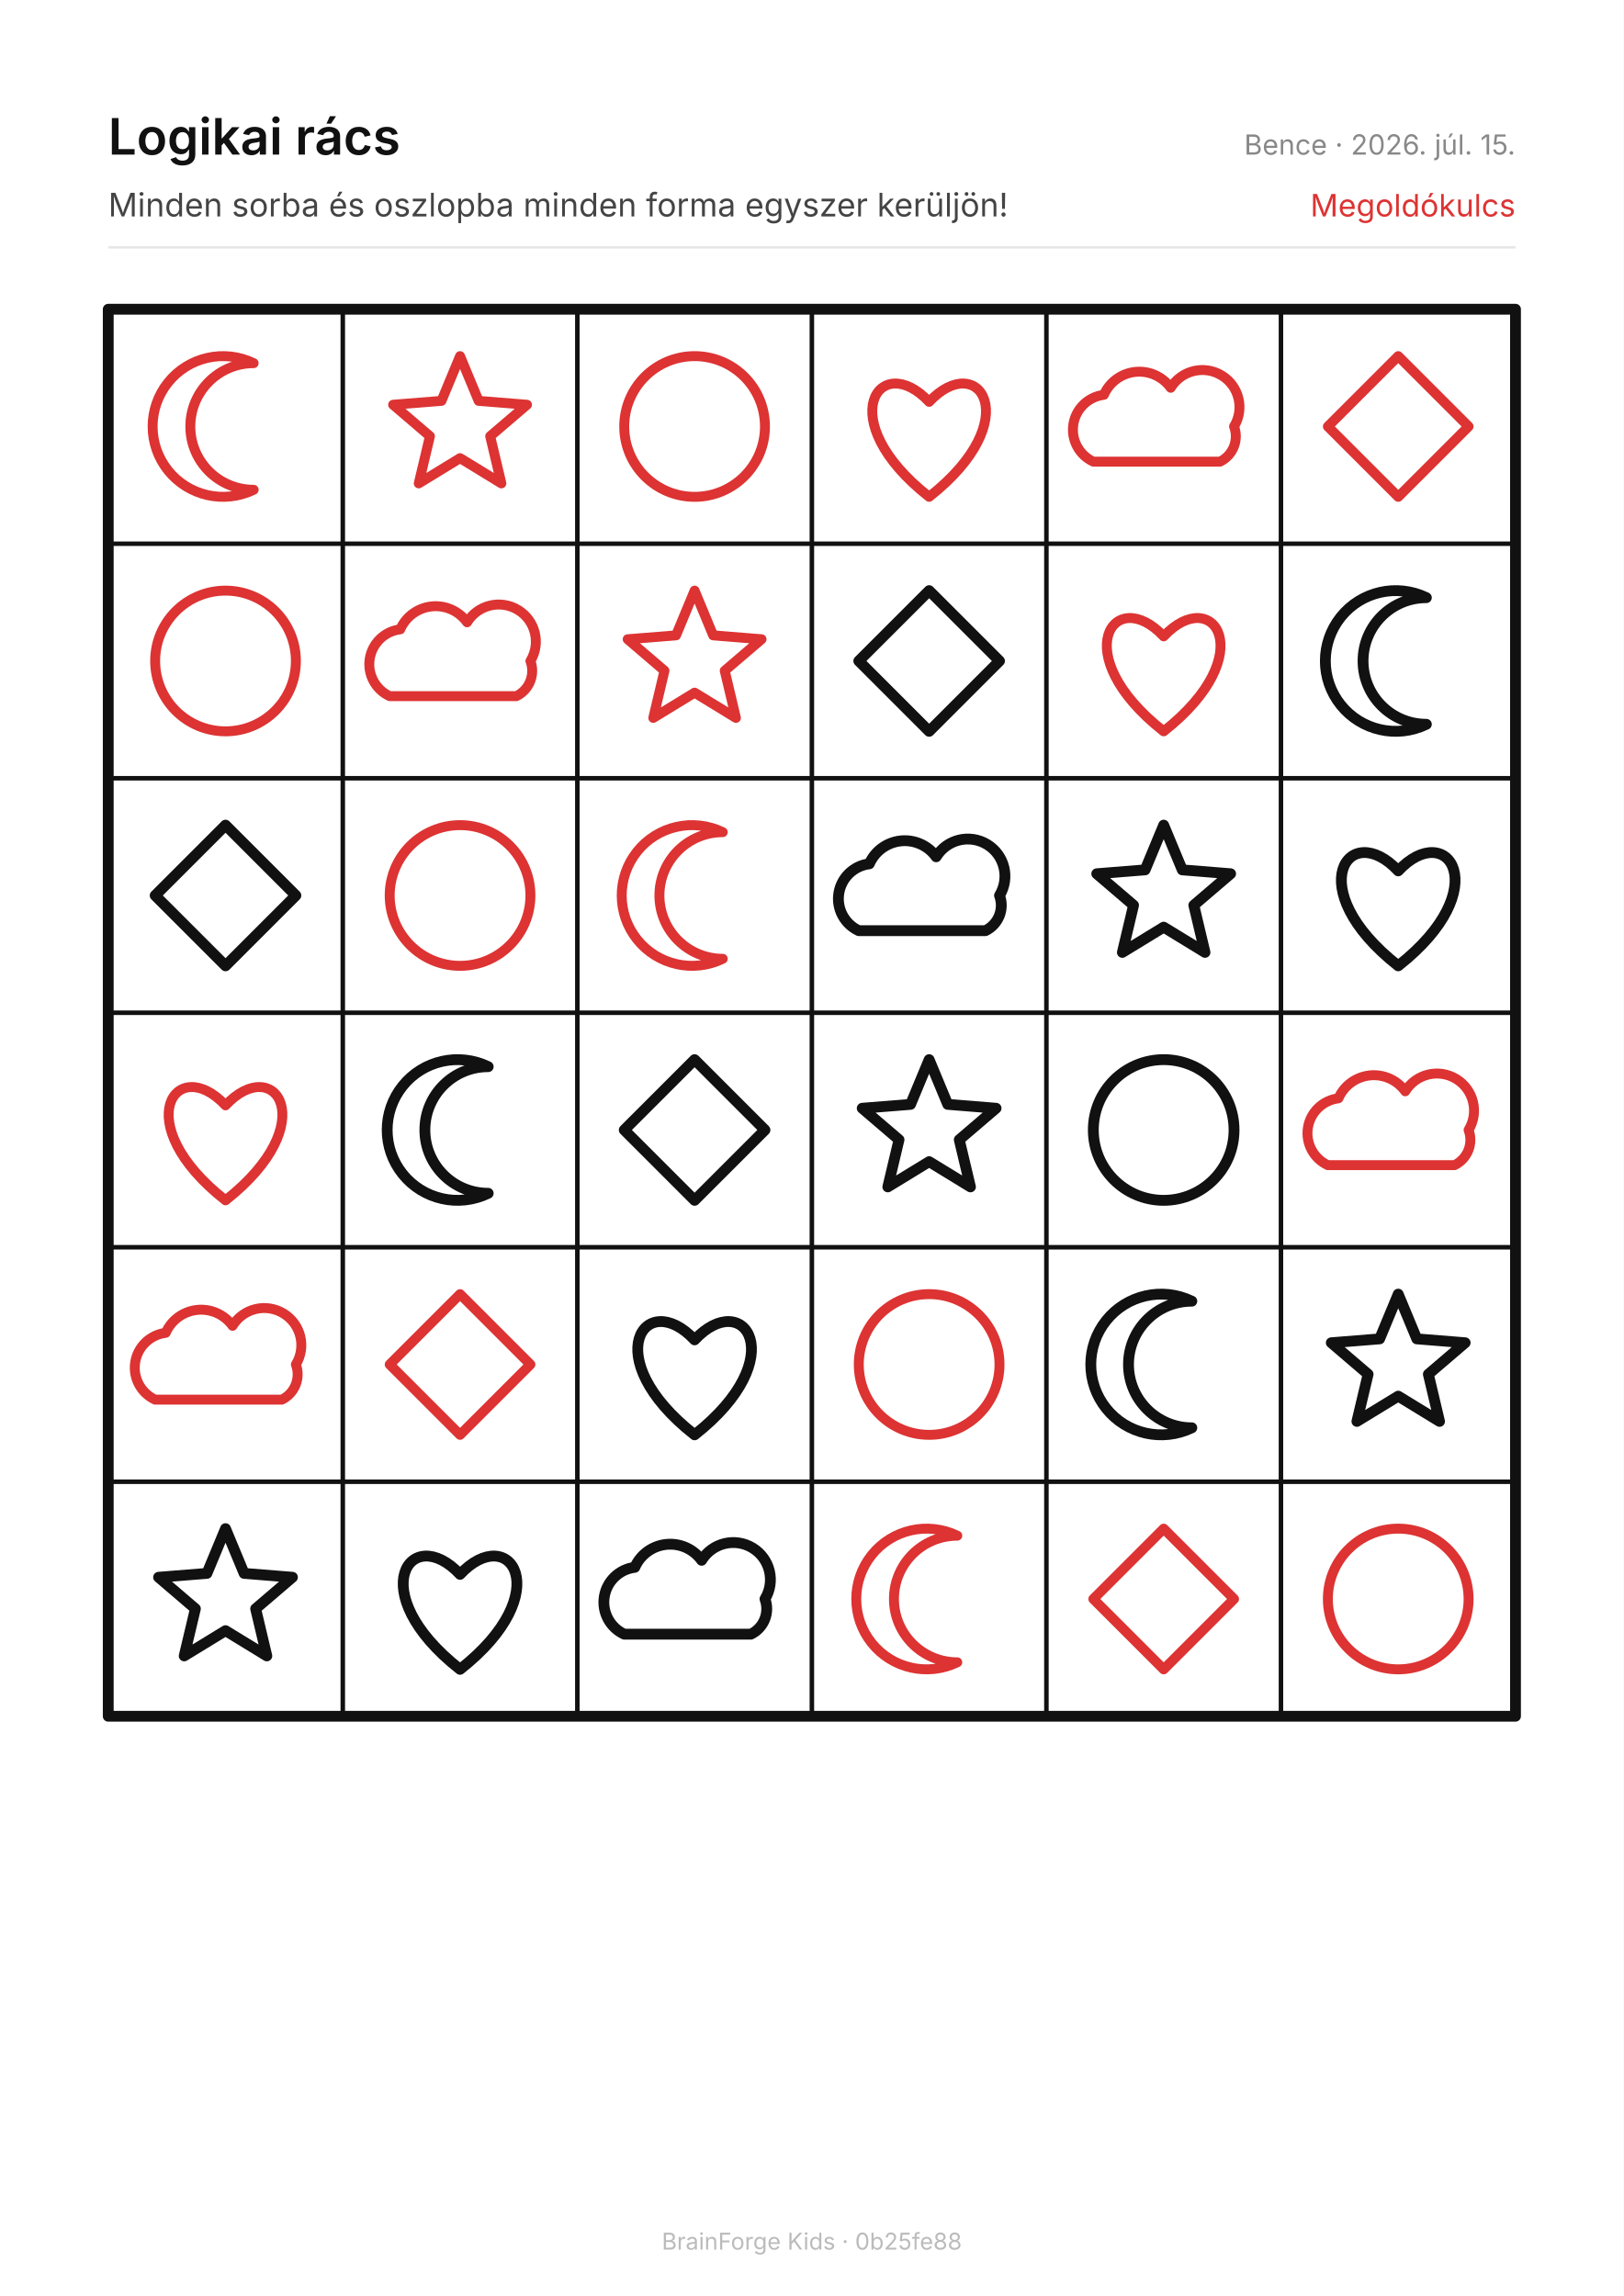
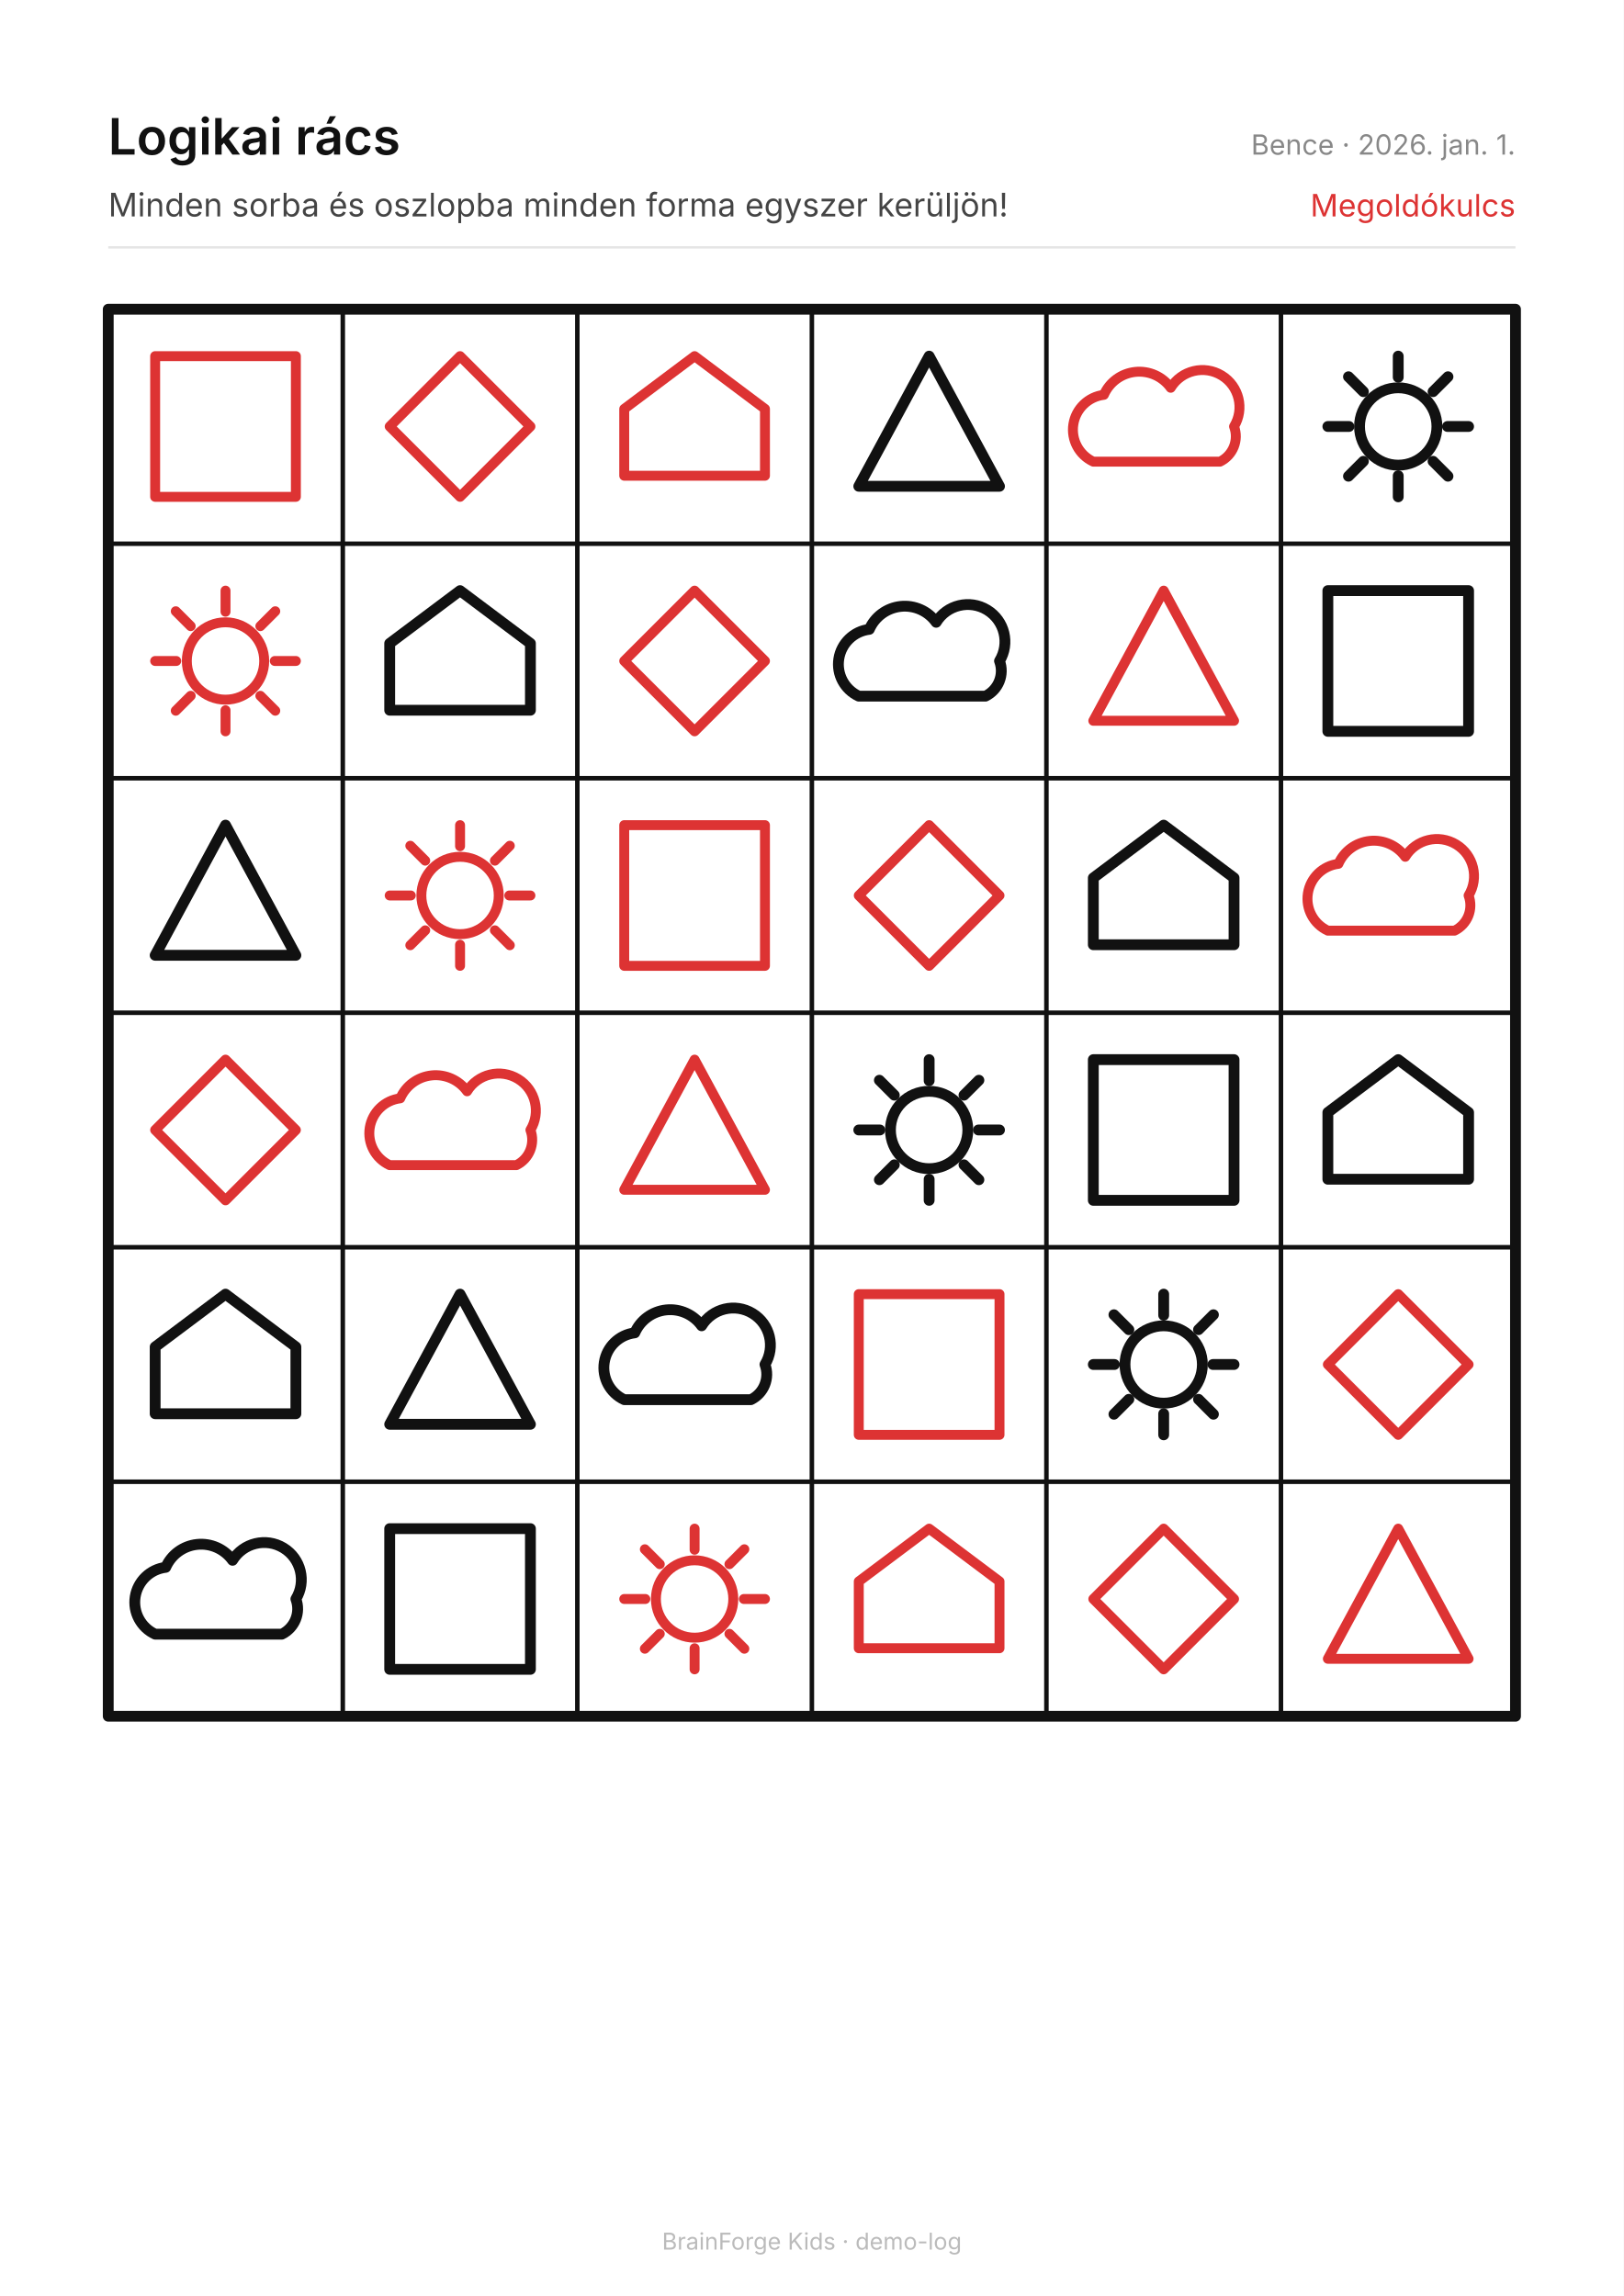
<svg xmlns="http://www.w3.org/2000/svg" width="210mm" height="297mm" viewBox="0 0 210 297" font-family="system-ui, -apple-system, sans-serif">
  <rect width="210" height="297" fill="#fff" />
  <text x="14" y="20" font-size="6.5" font-weight="600" fill="#111">Logikai rács</text>
-   <text x="196" y="20" font-size="3.6" fill="#888" text-anchor="end">Bence  ·  2026. júl. 15.</text>
+   <text x="196" y="20" font-size="3.6" fill="#888" text-anchor="end">Bence  ·  2026. jan. 1.</text>
  <text x="14" y="28" font-size="4.2" fill="#444">Minden sorba és oszlopba minden forma egyszer kerüljön!</text>
  <line x1="14" y1="32" x2="196" y2="32" stroke="#e5e5e5" stroke-width="0.3" />
  <text x="196" y="28" font-size="4" fill="#d33" text-anchor="end">Megoldókulcs</text>
  <g transform="translate(14.00 40.00) scale(1.1667)">
    <g>
      <rect x="0" y="0" width="156" height="156" fill="none" stroke="#111" stroke-width="1.20" stroke-linejoin="round" stroke-linecap="round" />
      <path d="M 26 0 L 26 156" fill="none" stroke="#111" stroke-width="0.50" stroke-linejoin="round" stroke-linecap="round" />
      <path d="M 0 26 L 156 26" fill="none" stroke="#111" stroke-width="0.50" stroke-linejoin="round" stroke-linecap="round" />
      <path d="M 52 0 L 52 156" fill="none" stroke="#111" stroke-width="0.50" stroke-linejoin="round" stroke-linecap="round" />
      <path d="M 0 52 L 156 52" fill="none" stroke="#111" stroke-width="0.50" stroke-linejoin="round" stroke-linecap="round" />
      <path d="M 78 0 L 78 156" fill="none" stroke="#111" stroke-width="0.50" stroke-linejoin="round" stroke-linecap="round" />
      <path d="M 0 78 L 156 78" fill="none" stroke="#111" stroke-width="0.50" stroke-linejoin="round" stroke-linecap="round" />
      <path d="M 104 0 L 104 156" fill="none" stroke="#111" stroke-width="0.50" stroke-linejoin="round" stroke-linecap="round" />
      <path d="M 0 104 L 156 104" fill="none" stroke="#111" stroke-width="0.50" stroke-linejoin="round" stroke-linecap="round" />
      <path d="M 130 0 L 130 156" fill="none" stroke="#111" stroke-width="0.50" stroke-linejoin="round" stroke-linecap="round" />
      <path d="M 0 130 L 156 130" fill="none" stroke="#111" stroke-width="0.50" stroke-linejoin="round" stroke-linecap="round" />
-       <path d="M 91 31.2 L 98.8 39 L 91 46.8 L 83.2 39 Z" fill="none" stroke="#111" stroke-width="1.20" stroke-linejoin="round" stroke-linecap="round" />
-       <path d="M 146.12 31.98 A 7.8 7.8 0 1 0 146.12 46.02 A 5.616 5.616 0 1 1 146.12 31.98 Z" fill="none" stroke="#111" stroke-width="1.20" stroke-linejoin="round" stroke-linecap="round" />
-       <path d="M 13 57.2 L 20.8 65 L 13 72.8 L 5.2 65 Z" fill="none" stroke="#111" stroke-width="1.20" stroke-linejoin="round" stroke-linecap="round" />
-       <path d="M 83.2 68.9 a 3.9 3.9 0 0 1 1.17 -7.41 a 4.29 4.29 0 0 1 7.41 -0.78 a 3.9 3.9 0 0 1 7.02 4.29 a 3.12 3.12 0 0 1 -1.56 3.9 Z" fill="none" stroke="#111" stroke-width="1.20" stroke-linejoin="round" stroke-linecap="round" />
-       <path d="M 117.00,57.20 L 119.06,62.16 L 124.42,62.59 L 120.34,66.08 L 121.58,71.31 L 117.00,68.51 L 112.42,71.31 L 113.66,66.08 L 109.58,62.59 L 114.94,62.16 Z" fill="none" stroke="#111" stroke-width="1.20" stroke-linejoin="round" stroke-linecap="round" />
-       <path d="M 143 72.8 C 132.08 64.22, 137.54 56.42, 143 62.27 C 148.46 56.42, 153.92 64.22, 143 72.8 Z" fill="none" stroke="#111" stroke-width="1.20" stroke-linejoin="round" stroke-linecap="round" />
-       <path d="M 42.12 83.98 A 7.8 7.8 0 1 0 42.12 98.02 A 5.616 5.616 0 1 1 42.12 83.98 Z" fill="none" stroke="#111" stroke-width="1.20" stroke-linejoin="round" stroke-linecap="round" />
-       <path d="M 65 83.2 L 72.8 91 L 65 98.8 L 57.2 91 Z" fill="none" stroke="#111" stroke-width="1.20" stroke-linejoin="round" stroke-linecap="round" />
-       <path d="M 91.00,83.20 L 93.06,88.16 L 98.42,88.59 L 94.34,92.08 L 95.58,97.31 L 91.00,94.51 L 86.42,97.31 L 87.66,92.08 L 83.58,88.59 L 88.94,88.16 Z" fill="none" stroke="#111" stroke-width="1.20" stroke-linejoin="round" stroke-linecap="round" />
-       <circle cx="117" cy="91" r="7.80" fill="none" stroke="#111" stroke-width="1.20" stroke-linejoin="round" stroke-linecap="round" />
-       <path d="M 65 124.8 C 54.08 116.22, 59.54 108.42, 65 114.27 C 70.46 108.42, 75.92 116.22, 65 124.8 Z" fill="none" stroke="#111" stroke-width="1.20" stroke-linejoin="round" stroke-linecap="round" />
-       <path d="M 120.12 109.98 A 7.8 7.8 0 1 0 120.12 124.02 A 5.616 5.616 0 1 1 120.12 109.98 Z" fill="none" stroke="#111" stroke-width="1.20" stroke-linejoin="round" stroke-linecap="round" />
-       <path d="M 143.00,109.20 L 145.06,114.16 L 150.42,114.59 L 146.34,118.08 L 147.58,123.31 L 143.00,120.51 L 138.42,123.31 L 139.66,118.08 L 135.58,114.59 L 140.94,114.16 Z" fill="none" stroke="#111" stroke-width="1.20" stroke-linejoin="round" stroke-linecap="round" />
-       <path d="M 13.00,135.20 L 15.06,140.16 L 20.42,140.59 L 16.34,144.08 L 17.58,149.31 L 13.00,146.51 L 8.42,149.31 L 9.66,144.08 L 5.58,140.59 L 10.94,140.16 Z" fill="none" stroke="#111" stroke-width="1.20" stroke-linejoin="round" stroke-linecap="round" />
-       <path d="M 39 150.8 C 28.08 142.22, 33.54 134.42, 39 140.27 C 44.46 134.42, 49.92 142.22, 39 150.8 Z" fill="none" stroke="#111" stroke-width="1.20" stroke-linejoin="round" stroke-linecap="round" />
-       <path d="M 57.2 146.9 a 3.9 3.9 0 0 1 1.17 -7.41 a 4.29 4.29 0 0 1 7.41 -0.78 a 3.9 3.9 0 0 1 7.02 4.29 a 3.12 3.12 0 0 1 -1.56 3.9 Z" fill="none" stroke="#111" stroke-width="1.20" stroke-linejoin="round" stroke-linecap="round" />
-       <path d="M 16.12 5.98 A 7.8 7.8 0 1 0 16.12 20.02 A 5.616 5.616 0 1 1 16.12 5.98 Z" fill="none" stroke="#d33" stroke-width="1.10" stroke-linejoin="round" stroke-linecap="round" />
-       <path d="M 39.00,5.20 L 41.06,10.16 L 46.42,10.59 L 42.34,14.08 L 43.58,19.31 L 39.00,16.51 L 34.42,19.31 L 35.66,14.08 L 31.58,10.59 L 36.94,10.16 Z" fill="none" stroke="#d33" stroke-width="1.10" stroke-linejoin="round" stroke-linecap="round" />
-       <circle cx="65" cy="13" r="7.80" fill="none" stroke="#d33" stroke-width="1.10" stroke-linejoin="round" stroke-linecap="round" />
-       <path d="M 91 20.8 C 80.08 12.22, 85.54 4.42, 91 10.27 C 96.46 4.42, 101.92 12.22, 91 20.8 Z" fill="none" stroke="#d33" stroke-width="1.10" stroke-linejoin="round" stroke-linecap="round" />
+       <path d="M 91 5.2 L 98.8 19.63 L 83.2 19.63 Z" fill="none" stroke="#111" stroke-width="1.20" stroke-linejoin="round" stroke-linecap="round" />
+       <circle cx="143" cy="13" r="4.29" fill="none" stroke="#111" stroke-width="1.20" stroke-linejoin="round" stroke-linecap="round" />
+       <path d="M 148.46 13 L 150.8 13" fill="none" stroke="#111" stroke-width="1.20" stroke-linejoin="round" stroke-linecap="round" />
+       <path d="M 146.861 16.861 L 148.515 18.515" fill="none" stroke="#111" stroke-width="1.20" stroke-linejoin="round" stroke-linecap="round" />
+       <path d="M 143 18.46 L 143 20.8" fill="none" stroke="#111" stroke-width="1.20" stroke-linejoin="round" stroke-linecap="round" />
+       <path d="M 139.139 16.861 L 137.485 18.515" fill="none" stroke="#111" stroke-width="1.20" stroke-linejoin="round" stroke-linecap="round" />
+       <path d="M 137.54 13 L 135.2 13" fill="none" stroke="#111" stroke-width="1.20" stroke-linejoin="round" stroke-linecap="round" />
+       <path d="M 139.139 9.139 L 137.485 7.485" fill="none" stroke="#111" stroke-width="1.20" stroke-linejoin="round" stroke-linecap="round" />
+       <path d="M 143 7.54 L 143 5.2" fill="none" stroke="#111" stroke-width="1.20" stroke-linejoin="round" stroke-linecap="round" />
+       <path d="M 146.861 9.139 L 148.515 7.485" fill="none" stroke="#111" stroke-width="1.20" stroke-linejoin="round" stroke-linecap="round" />
+       <path d="M 31.2 44.46 L 31.2 37.05 L 39 31.2 L 46.8 37.05 L 46.8 44.46 Z" fill="none" stroke="#111" stroke-width="1.20" stroke-linejoin="round" stroke-linecap="round" />
+       <path d="M 83.2 42.9 a 3.9 3.9 0 0 1 1.17 -7.41 a 4.29 4.29 0 0 1 7.41 -0.78 a 3.9 3.9 0 0 1 7.02 4.29 a 3.12 3.12 0 0 1 -1.56 3.9 Z" fill="none" stroke="#111" stroke-width="1.20" stroke-linejoin="round" stroke-linecap="round" />
+       <path d="M 135.2 31.2 h 15.6 v 15.6 h -15.6 Z" fill="none" stroke="#111" stroke-width="1.20" stroke-linejoin="round" stroke-linecap="round" rx="1.25" />
+       <path d="M 13 57.2 L 20.8 71.63 L 5.2 71.63 Z" fill="none" stroke="#111" stroke-width="1.20" stroke-linejoin="round" stroke-linecap="round" />
+       <path d="M 109.2 70.46 L 109.2 63.05 L 117 57.2 L 124.8 63.05 L 124.8 70.46 Z" fill="none" stroke="#111" stroke-width="1.20" stroke-linejoin="round" stroke-linecap="round" />
+       <circle cx="91" cy="91" r="4.29" fill="none" stroke="#111" stroke-width="1.20" stroke-linejoin="round" stroke-linecap="round" />
+       <path d="M 96.46 91 L 98.8 91" fill="none" stroke="#111" stroke-width="1.20" stroke-linejoin="round" stroke-linecap="round" />
+       <path d="M 94.861 94.861 L 96.515 96.515" fill="none" stroke="#111" stroke-width="1.20" stroke-linejoin="round" stroke-linecap="round" />
+       <path d="M 91 96.46 L 91 98.8" fill="none" stroke="#111" stroke-width="1.20" stroke-linejoin="round" stroke-linecap="round" />
+       <path d="M 87.139 94.861 L 85.485 96.515" fill="none" stroke="#111" stroke-width="1.20" stroke-linejoin="round" stroke-linecap="round" />
+       <path d="M 85.54 91 L 83.2 91" fill="none" stroke="#111" stroke-width="1.20" stroke-linejoin="round" stroke-linecap="round" />
+       <path d="M 87.139 87.139 L 85.485 85.485" fill="none" stroke="#111" stroke-width="1.20" stroke-linejoin="round" stroke-linecap="round" />
+       <path d="M 91 85.54 L 91 83.2" fill="none" stroke="#111" stroke-width="1.20" stroke-linejoin="round" stroke-linecap="round" />
+       <path d="M 94.861 87.139 L 96.515 85.485" fill="none" stroke="#111" stroke-width="1.20" stroke-linejoin="round" stroke-linecap="round" />
+       <path d="M 109.2 83.2 h 15.6 v 15.6 h -15.6 Z" fill="none" stroke="#111" stroke-width="1.20" stroke-linejoin="round" stroke-linecap="round" rx="1.25" />
+       <path d="M 135.2 96.46 L 135.2 89.05 L 143 83.2 L 150.8 89.05 L 150.8 96.46 Z" fill="none" stroke="#111" stroke-width="1.20" stroke-linejoin="round" stroke-linecap="round" />
+       <path d="M 5.2 122.46 L 5.2 115.05 L 13 109.2 L 20.8 115.05 L 20.8 122.46 Z" fill="none" stroke="#111" stroke-width="1.20" stroke-linejoin="round" stroke-linecap="round" />
+       <path d="M 39 109.2 L 46.8 123.63 L 31.2 123.63 Z" fill="none" stroke="#111" stroke-width="1.20" stroke-linejoin="round" stroke-linecap="round" />
+       <path d="M 57.2 120.9 a 3.9 3.9 0 0 1 1.17 -7.41 a 4.29 4.29 0 0 1 7.41 -0.78 a 3.9 3.9 0 0 1 7.02 4.29 a 3.12 3.12 0 0 1 -1.56 3.9 Z" fill="none" stroke="#111" stroke-width="1.20" stroke-linejoin="round" stroke-linecap="round" />
+       <circle cx="117" cy="117" r="4.29" fill="none" stroke="#111" stroke-width="1.20" stroke-linejoin="round" stroke-linecap="round" />
+       <path d="M 122.46 117 L 124.8 117" fill="none" stroke="#111" stroke-width="1.20" stroke-linejoin="round" stroke-linecap="round" />
+       <path d="M 120.861 120.861 L 122.515 122.515" fill="none" stroke="#111" stroke-width="1.20" stroke-linejoin="round" stroke-linecap="round" />
+       <path d="M 117 122.46 L 117 124.8" fill="none" stroke="#111" stroke-width="1.20" stroke-linejoin="round" stroke-linecap="round" />
+       <path d="M 113.139 120.861 L 111.485 122.515" fill="none" stroke="#111" stroke-width="1.20" stroke-linejoin="round" stroke-linecap="round" />
+       <path d="M 111.54 117 L 109.2 117" fill="none" stroke="#111" stroke-width="1.20" stroke-linejoin="round" stroke-linecap="round" />
+       <path d="M 113.139 113.139 L 111.485 111.485" fill="none" stroke="#111" stroke-width="1.20" stroke-linejoin="round" stroke-linecap="round" />
+       <path d="M 117 111.54 L 117 109.2" fill="none" stroke="#111" stroke-width="1.20" stroke-linejoin="round" stroke-linecap="round" />
+       <path d="M 120.861 113.139 L 122.515 111.485" fill="none" stroke="#111" stroke-width="1.20" stroke-linejoin="round" stroke-linecap="round" />
+       <path d="M 5.2 146.9 a 3.9 3.9 0 0 1 1.17 -7.41 a 4.29 4.29 0 0 1 7.41 -0.78 a 3.9 3.9 0 0 1 7.02 4.29 a 3.12 3.12 0 0 1 -1.56 3.9 Z" fill="none" stroke="#111" stroke-width="1.20" stroke-linejoin="round" stroke-linecap="round" />
+       <path d="M 31.2 135.2 h 15.6 v 15.6 h -15.6 Z" fill="none" stroke="#111" stroke-width="1.20" stroke-linejoin="round" stroke-linecap="round" rx="1.25" />
+       <path d="M 5.2 5.2 h 15.6 v 15.6 h -15.6 Z" fill="none" stroke="#d33" stroke-width="1.10" stroke-linejoin="round" stroke-linecap="round" rx="1.25" />
+       <path d="M 39 5.2 L 46.8 13 L 39 20.8 L 31.2 13 Z" fill="none" stroke="#d33" stroke-width="1.10" stroke-linejoin="round" stroke-linecap="round" />
+       <path d="M 57.2 18.46 L 57.2 11.05 L 65 5.2 L 72.8 11.05 L 72.8 18.46 Z" fill="none" stroke="#d33" stroke-width="1.10" stroke-linejoin="round" stroke-linecap="round" />
      <path d="M 109.2 16.9 a 3.9 3.9 0 0 1 1.17 -7.41 a 4.29 4.29 0 0 1 7.41 -0.78 a 3.9 3.9 0 0 1 7.02 4.29 a 3.12 3.12 0 0 1 -1.56 3.9 Z" fill="none" stroke="#d33" stroke-width="1.10" stroke-linejoin="round" stroke-linecap="round" />
-       <path d="M 143 5.2 L 150.8 13 L 143 20.8 L 135.2 13 Z" fill="none" stroke="#d33" stroke-width="1.10" stroke-linejoin="round" stroke-linecap="round" />
-       <circle cx="13" cy="39" r="7.80" fill="none" stroke="#d33" stroke-width="1.10" stroke-linejoin="round" stroke-linecap="round" />
-       <path d="M 31.2 42.9 a 3.9 3.9 0 0 1 1.17 -7.41 a 4.29 4.29 0 0 1 7.41 -0.78 a 3.9 3.9 0 0 1 7.02 4.29 a 3.12 3.12 0 0 1 -1.56 3.9 Z" fill="none" stroke="#d33" stroke-width="1.10" stroke-linejoin="round" stroke-linecap="round" />
-       <path d="M 65.00,31.20 L 67.06,36.16 L 72.42,36.59 L 68.34,40.08 L 69.58,45.31 L 65.00,42.51 L 60.42,45.31 L 61.66,40.08 L 57.58,36.59 L 62.94,36.16 Z" fill="none" stroke="#d33" stroke-width="1.10" stroke-linejoin="round" stroke-linecap="round" />
-       <path d="M 117 46.8 C 106.08 38.22, 111.54 30.42, 117 36.27 C 122.46 30.42, 127.92 38.22, 117 46.8 Z" fill="none" stroke="#d33" stroke-width="1.10" stroke-linejoin="round" stroke-linecap="round" />
-       <circle cx="39" cy="65" r="7.80" fill="none" stroke="#d33" stroke-width="1.10" stroke-linejoin="round" stroke-linecap="round" />
-       <path d="M 68.12 57.98 A 7.8 7.8 0 1 0 68.12 72.02 A 5.616 5.616 0 1 1 68.12 57.98 Z" fill="none" stroke="#d33" stroke-width="1.10" stroke-linejoin="round" stroke-linecap="round" />
-       <path d="M 13 98.8 C 2.08 90.22, 7.54 82.42, 13 88.27 C 18.46 82.42, 23.92 90.22, 13 98.8 Z" fill="none" stroke="#d33" stroke-width="1.10" stroke-linejoin="round" stroke-linecap="round" />
-       <path d="M 135.2 94.9 a 3.9 3.9 0 0 1 1.17 -7.41 a 4.29 4.29 0 0 1 7.41 -0.78 a 3.9 3.9 0 0 1 7.02 4.29 a 3.12 3.12 0 0 1 -1.56 3.9 Z" fill="none" stroke="#d33" stroke-width="1.10" stroke-linejoin="round" stroke-linecap="round" />
-       <path d="M 5.2 120.9 a 3.9 3.9 0 0 1 1.17 -7.41 a 4.29 4.29 0 0 1 7.41 -0.78 a 3.9 3.9 0 0 1 7.02 4.29 a 3.12 3.12 0 0 1 -1.56 3.9 Z" fill="none" stroke="#d33" stroke-width="1.10" stroke-linejoin="round" stroke-linecap="round" />
-       <path d="M 39 109.2 L 46.8 117 L 39 124.8 L 31.2 117 Z" fill="none" stroke="#d33" stroke-width="1.10" stroke-linejoin="round" stroke-linecap="round" />
-       <circle cx="91" cy="117" r="7.80" fill="none" stroke="#d33" stroke-width="1.10" stroke-linejoin="round" stroke-linecap="round" />
-       <path d="M 94.12 135.98 A 7.8 7.8 0 1 0 94.12 150.02 A 5.616 5.616 0 1 1 94.12 135.98 Z" fill="none" stroke="#d33" stroke-width="1.10" stroke-linejoin="round" stroke-linecap="round" />
+       <circle cx="13" cy="39" r="4.29" fill="none" stroke="#d33" stroke-width="1.10" stroke-linejoin="round" stroke-linecap="round" />
+       <path d="M 18.46 39 L 20.8 39" fill="none" stroke="#d33" stroke-width="1.10" stroke-linejoin="round" stroke-linecap="round" />
+       <path d="M 16.861 42.861 L 18.515 44.515" fill="none" stroke="#d33" stroke-width="1.10" stroke-linejoin="round" stroke-linecap="round" />
+       <path d="M 13 44.46 L 13 46.8" fill="none" stroke="#d33" stroke-width="1.10" stroke-linejoin="round" stroke-linecap="round" />
+       <path d="M 9.139 42.861 L 7.485 44.515" fill="none" stroke="#d33" stroke-width="1.10" stroke-linejoin="round" stroke-linecap="round" />
+       <path d="M 7.54 39 L 5.2 39" fill="none" stroke="#d33" stroke-width="1.10" stroke-linejoin="round" stroke-linecap="round" />
+       <path d="M 9.139 35.139 L 7.485 33.485" fill="none" stroke="#d33" stroke-width="1.10" stroke-linejoin="round" stroke-linecap="round" />
+       <path d="M 13 33.54 L 13 31.2" fill="none" stroke="#d33" stroke-width="1.10" stroke-linejoin="round" stroke-linecap="round" />
+       <path d="M 16.861 35.139 L 18.515 33.485" fill="none" stroke="#d33" stroke-width="1.10" stroke-linejoin="round" stroke-linecap="round" />
+       <path d="M 65 31.2 L 72.8 39 L 65 46.8 L 57.2 39 Z" fill="none" stroke="#d33" stroke-width="1.10" stroke-linejoin="round" stroke-linecap="round" />
+       <path d="M 117 31.2 L 124.8 45.63 L 109.2 45.63 Z" fill="none" stroke="#d33" stroke-width="1.10" stroke-linejoin="round" stroke-linecap="round" />
+       <circle cx="39" cy="65" r="4.29" fill="none" stroke="#d33" stroke-width="1.10" stroke-linejoin="round" stroke-linecap="round" />
+       <path d="M 44.46 65 L 46.8 65" fill="none" stroke="#d33" stroke-width="1.10" stroke-linejoin="round" stroke-linecap="round" />
+       <path d="M 42.861 68.861 L 44.515 70.515" fill="none" stroke="#d33" stroke-width="1.10" stroke-linejoin="round" stroke-linecap="round" />
+       <path d="M 39 70.46 L 39 72.8" fill="none" stroke="#d33" stroke-width="1.10" stroke-linejoin="round" stroke-linecap="round" />
+       <path d="M 35.139 68.861 L 33.485 70.515" fill="none" stroke="#d33" stroke-width="1.10" stroke-linejoin="round" stroke-linecap="round" />
+       <path d="M 33.54 65 L 31.2 65" fill="none" stroke="#d33" stroke-width="1.10" stroke-linejoin="round" stroke-linecap="round" />
+       <path d="M 35.139 61.139 L 33.485 59.485" fill="none" stroke="#d33" stroke-width="1.10" stroke-linejoin="round" stroke-linecap="round" />
+       <path d="M 39 59.54 L 39 57.2" fill="none" stroke="#d33" stroke-width="1.10" stroke-linejoin="round" stroke-linecap="round" />
+       <path d="M 42.861 61.139 L 44.515 59.485" fill="none" stroke="#d33" stroke-width="1.10" stroke-linejoin="round" stroke-linecap="round" />
+       <path d="M 57.2 57.2 h 15.6 v 15.6 h -15.6 Z" fill="none" stroke="#d33" stroke-width="1.10" stroke-linejoin="round" stroke-linecap="round" rx="1.25" />
+       <path d="M 91 57.2 L 98.8 65 L 91 72.8 L 83.2 65 Z" fill="none" stroke="#d33" stroke-width="1.10" stroke-linejoin="round" stroke-linecap="round" />
+       <path d="M 135.2 68.9 a 3.9 3.9 0 0 1 1.17 -7.41 a 4.29 4.29 0 0 1 7.41 -0.78 a 3.9 3.9 0 0 1 7.02 4.29 a 3.12 3.12 0 0 1 -1.56 3.9 Z" fill="none" stroke="#d33" stroke-width="1.10" stroke-linejoin="round" stroke-linecap="round" />
+       <path d="M 13 83.2 L 20.8 91 L 13 98.8 L 5.2 91 Z" fill="none" stroke="#d33" stroke-width="1.10" stroke-linejoin="round" stroke-linecap="round" />
+       <path d="M 31.2 94.9 a 3.9 3.9 0 0 1 1.17 -7.41 a 4.29 4.29 0 0 1 7.41 -0.78 a 3.9 3.9 0 0 1 7.02 4.29 a 3.12 3.12 0 0 1 -1.56 3.9 Z" fill="none" stroke="#d33" stroke-width="1.10" stroke-linejoin="round" stroke-linecap="round" />
+       <path d="M 65 83.2 L 72.8 97.63 L 57.2 97.63 Z" fill="none" stroke="#d33" stroke-width="1.10" stroke-linejoin="round" stroke-linecap="round" />
+       <path d="M 83.2 109.2 h 15.6 v 15.6 h -15.6 Z" fill="none" stroke="#d33" stroke-width="1.10" stroke-linejoin="round" stroke-linecap="round" rx="1.25" />
+       <path d="M 143 109.2 L 150.8 117 L 143 124.8 L 135.2 117 Z" fill="none" stroke="#d33" stroke-width="1.10" stroke-linejoin="round" stroke-linecap="round" />
+       <circle cx="65" cy="143" r="4.29" fill="none" stroke="#d33" stroke-width="1.10" stroke-linejoin="round" stroke-linecap="round" />
+       <path d="M 70.46 143 L 72.8 143" fill="none" stroke="#d33" stroke-width="1.10" stroke-linejoin="round" stroke-linecap="round" />
+       <path d="M 68.861 146.861 L 70.515 148.515" fill="none" stroke="#d33" stroke-width="1.10" stroke-linejoin="round" stroke-linecap="round" />
+       <path d="M 65 148.46 L 65 150.8" fill="none" stroke="#d33" stroke-width="1.10" stroke-linejoin="round" stroke-linecap="round" />
+       <path d="M 61.139 146.861 L 59.485 148.515" fill="none" stroke="#d33" stroke-width="1.10" stroke-linejoin="round" stroke-linecap="round" />
+       <path d="M 59.54 143 L 57.2 143" fill="none" stroke="#d33" stroke-width="1.10" stroke-linejoin="round" stroke-linecap="round" />
+       <path d="M 61.139 139.139 L 59.485 137.485" fill="none" stroke="#d33" stroke-width="1.10" stroke-linejoin="round" stroke-linecap="round" />
+       <path d="M 65 137.54 L 65 135.2" fill="none" stroke="#d33" stroke-width="1.10" stroke-linejoin="round" stroke-linecap="round" />
+       <path d="M 68.861 139.139 L 70.515 137.485" fill="none" stroke="#d33" stroke-width="1.10" stroke-linejoin="round" stroke-linecap="round" />
+       <path d="M 83.2 148.46 L 83.2 141.05 L 91 135.2 L 98.8 141.05 L 98.8 148.46 Z" fill="none" stroke="#d33" stroke-width="1.10" stroke-linejoin="round" stroke-linecap="round" />
      <path d="M 117 135.2 L 124.8 143 L 117 150.8 L 109.2 143 Z" fill="none" stroke="#d33" stroke-width="1.10" stroke-linejoin="round" stroke-linecap="round" />
-       <circle cx="143" cy="143" r="7.80" fill="none" stroke="#d33" stroke-width="1.10" stroke-linejoin="round" stroke-linecap="round" />
+       <path d="M 143 135.2 L 150.8 149.63 L 135.2 149.63 Z" fill="none" stroke="#d33" stroke-width="1.10" stroke-linejoin="round" stroke-linecap="round" />
    </g>
  </g>
-   <text x="105" y="291" font-size="3" fill="#bbb" text-anchor="middle">BrainForge Kids · 0b25fe88</text>
+   <text x="105" y="291" font-size="3" fill="#bbb" text-anchor="middle">BrainForge Kids · demo-log</text>
</svg>
